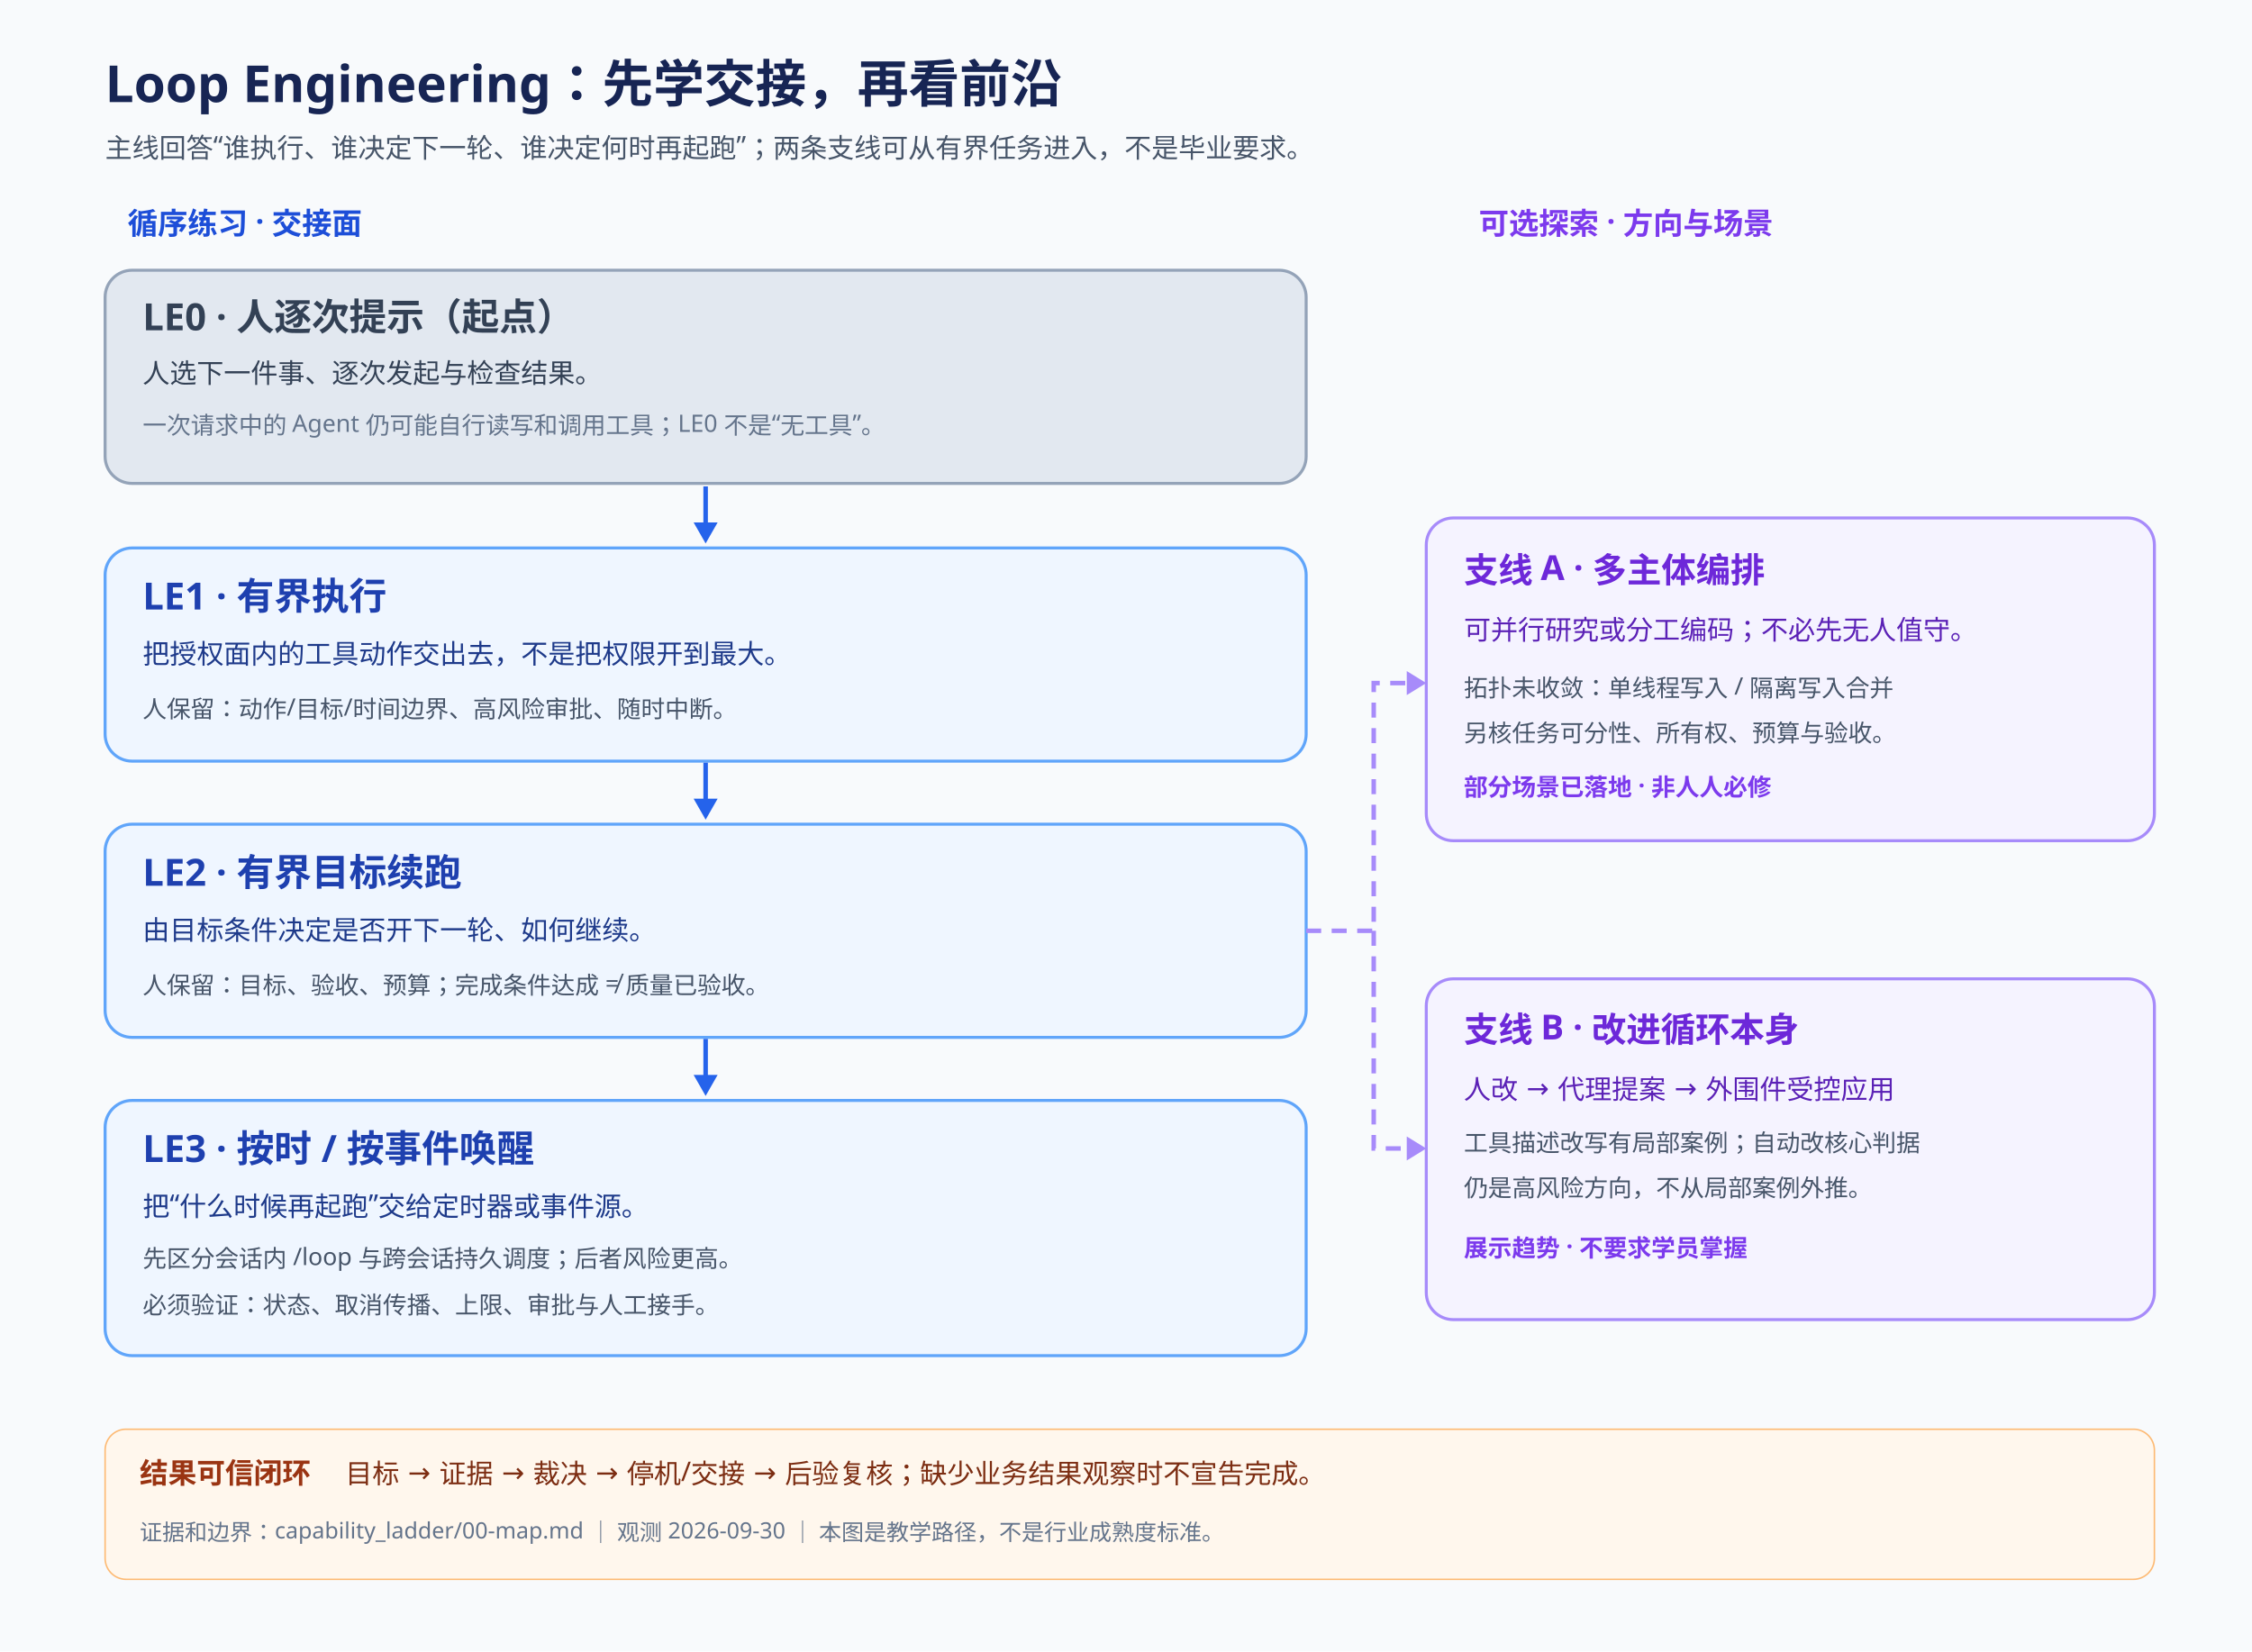
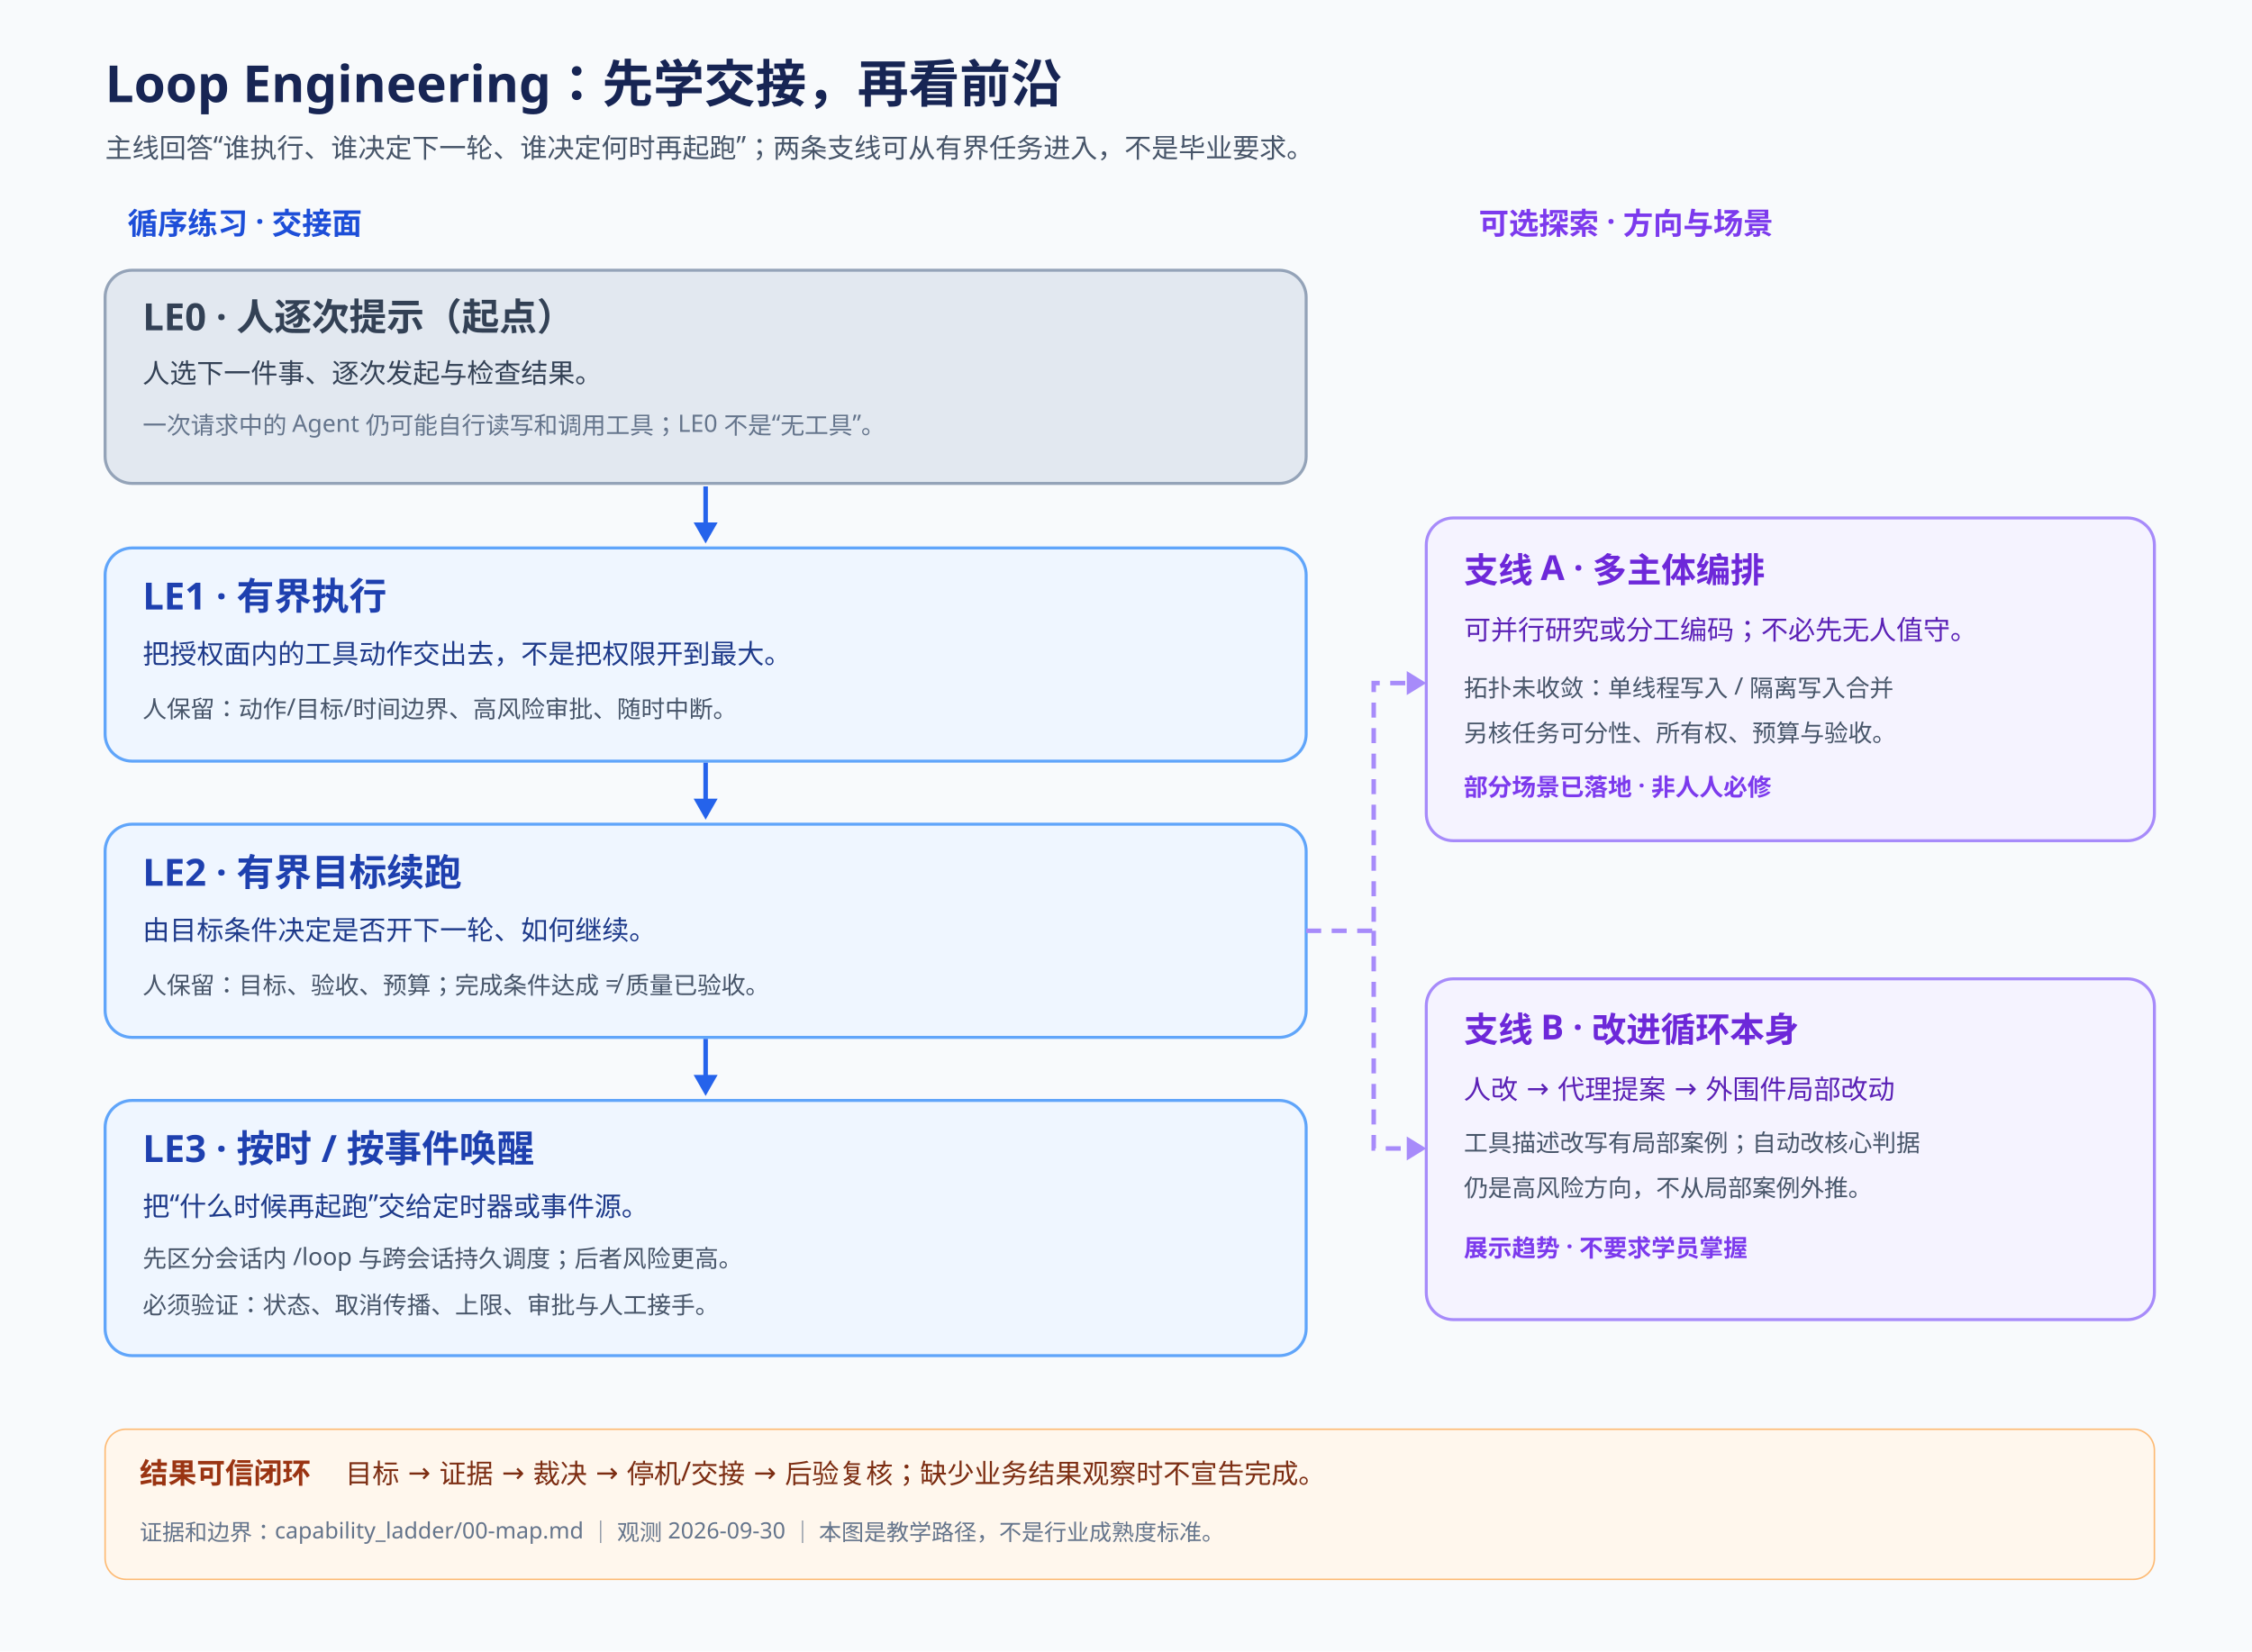
<svg xmlns="http://www.w3.org/2000/svg" width="1500" height="1100" viewBox="0 0 1500 1100" font-family="'PingFang SC','Microsoft YaHei',sans-serif">
  <rect width="1500" height="1100" fill="#f8fafc" />
  <text x="70" y="68" font-size="34" font-weight="bold" fill="#172554">Loop Engineering：先学交接，再看前沿</text>
  <text x="70" y="105" font-size="18" fill="#475569">主线回答“谁执行、谁决定下一轮、谁决定何时再起跑”；两条支线可从有界任务进入，不是毕业要求。</text>
  <text x="85" y="156" font-size="20" font-weight="bold" fill="#1d4ed8">循序练习 · 交接面</text>
  <text x="985" y="156" font-size="20" font-weight="bold" fill="#7c3aed">可选探索 · 方向与场景</text>
  <rect x="70" y="180" width="800" height="142" rx="18" fill="#e2e8f0" stroke="#94a3b8" stroke-width="2" />
  <text x="95" y="220" font-size="25" font-weight="bold" fill="#334155">LE0 · 人逐次提示（起点）</text>
  <text x="95" y="255" font-size="18" fill="#334155">人选下一件事、逐次发起与检查结果。</text>
  <text x="95" y="289" font-size="16" fill="#64748b">一次请求中的 Agent 仍可能自行读写和调用工具；LE0 不是“无工具”。</text>
  <path d="M470 324 V351" stroke="#2563eb" stroke-width="3" fill="none" />
  <polygon points="470,362 462,348 478,348" fill="#2563eb" />
  <rect x="70" y="365" width="800" height="142" rx="18" fill="#eff6ff" stroke="#60a5fa" stroke-width="2" />
  <text x="95" y="406" font-size="25" font-weight="bold" fill="#1e40af">LE1 · 有界执行</text>
  <text x="95" y="442" font-size="18" fill="#1e3a8a">把授权面内的工具动作交出去，不是把权限开到最大。</text>
  <text x="95" y="478" font-size="16" fill="#475569">人保留：动作/目标/时间边界、高风险审批、随时中断。</text>
  <path d="M470 508 V535" stroke="#2563eb" stroke-width="3" fill="none" />
  <polygon points="470,546 462,532 478,532" fill="#2563eb" />
  <rect x="70" y="549" width="800" height="142" rx="18" fill="#eff6ff" stroke="#60a5fa" stroke-width="2" />
  <text x="95" y="590" font-size="25" font-weight="bold" fill="#1e40af">LE2 · 有界目标续跑</text>
  <text x="95" y="626" font-size="18" fill="#1e3a8a">由目标条件决定是否开下一轮、如何继续。</text>
  <text x="95" y="662" font-size="16" fill="#475569">人保留：目标、验收、预算；完成条件达成 ≠ 质量已验收。</text>
  <path d="M470 692 V719" stroke="#2563eb" stroke-width="3" fill="none" />
  <polygon points="470,730 462,716 478,716" fill="#2563eb" />
  <rect x="70" y="733" width="800" height="170" rx="18" fill="#eff6ff" stroke="#60a5fa" stroke-width="2" />
  <text x="95" y="774" font-size="25" font-weight="bold" fill="#1e40af">LE3 · 按时 / 按事件唤醒</text>
  <text x="95" y="810" font-size="18" fill="#1e3a8a">把“什么时候再起跑”交给定时器或事件源。</text>
  <text x="95" y="844" font-size="16" fill="#475569">先区分会话内 /loop 与跨会话持久调度；后者风险更高。</text>
  <text x="95" y="875" font-size="16" fill="#475569">必须验证：状态、取消传播、上限、审批与人工接手。</text>
  <path d="M870 620 H915 V455 H943 M915 620 V765 H943" stroke="#a78bfa" stroke-width="3" fill="none" stroke-dasharray="10 7" />
  <polygon points="950,455 937,447 937,463" fill="#a78bfa" />
  <polygon points="950,765 937,757 937,773" fill="#a78bfa" />
  <rect x="950" y="345" width="485" height="215" rx="18" fill="#f5f3ff" stroke="#a78bfa" stroke-width="2" />
  <text x="975" y="388" font-size="23" font-weight="bold" fill="#6d28d9">支线 A · 多主体编排</text>
  <text x="975" y="426" font-size="18" fill="#5b21b6">可并行研究或分工编码；不必先无人值守。</text>
  <text x="975" y="464" font-size="16" fill="#475569">拓扑未收敛：单线程写入 / 隔离写入合并</text>
  <text x="975" y="494" font-size="16" fill="#475569">另核任务可分性、所有权、预算与验收。</text>
  <text x="975" y="530" font-size="16" font-weight="bold" fill="#7c3aed">部分场景已落地 · 非人人必修</text>
  <rect x="950" y="652" width="485" height="227" rx="18" fill="#f5f3ff" stroke="#a78bfa" stroke-width="2" />
  <text x="975" y="694" font-size="23" font-weight="bold" fill="#6d28d9">支线 B · 改进循环本身</text>
-   <text x="975" y="732" font-size="18" fill="#5b21b6">人改 → 代理提案 → 外围件受控应用</text>
+   <text x="975" y="732" font-size="18" fill="#5b21b6">人改 → 代理提案 → 外围件局部改动</text>
  <text x="975" y="767" font-size="16" fill="#475569">工具描述改写有局部案例；自动改核心判据</text>
  <text x="975" y="797" font-size="16" fill="#475569">仍是高风险方向，不从局部案例外推。</text>
  <text x="975" y="837" font-size="16" font-weight="bold" fill="#7c3aed">展示趋势 · 不要求学员掌握</text>
  <rect x="70" y="952" width="1365" height="100" rx="14" fill="#fff7ed" stroke="#fdba74" />
  <text x="93" y="988" font-size="19" font-weight="bold" fill="#9a3412">结果可信闭环</text>
  <text x="230" y="988" font-size="18" fill="#7c2d12">目标 → 证据 → 裁决 → 停机/交接 → 后验复核；缺少业务结果观察时不宣告完成。</text>
  <text x="93" y="1026" font-size="15" fill="#64748b">证据和边界：capability_ladder/00-map.md ｜ 观测 2026-09-30 ｜ 本图是教学路径，不是行业成熟度标准。</text>
</svg>
